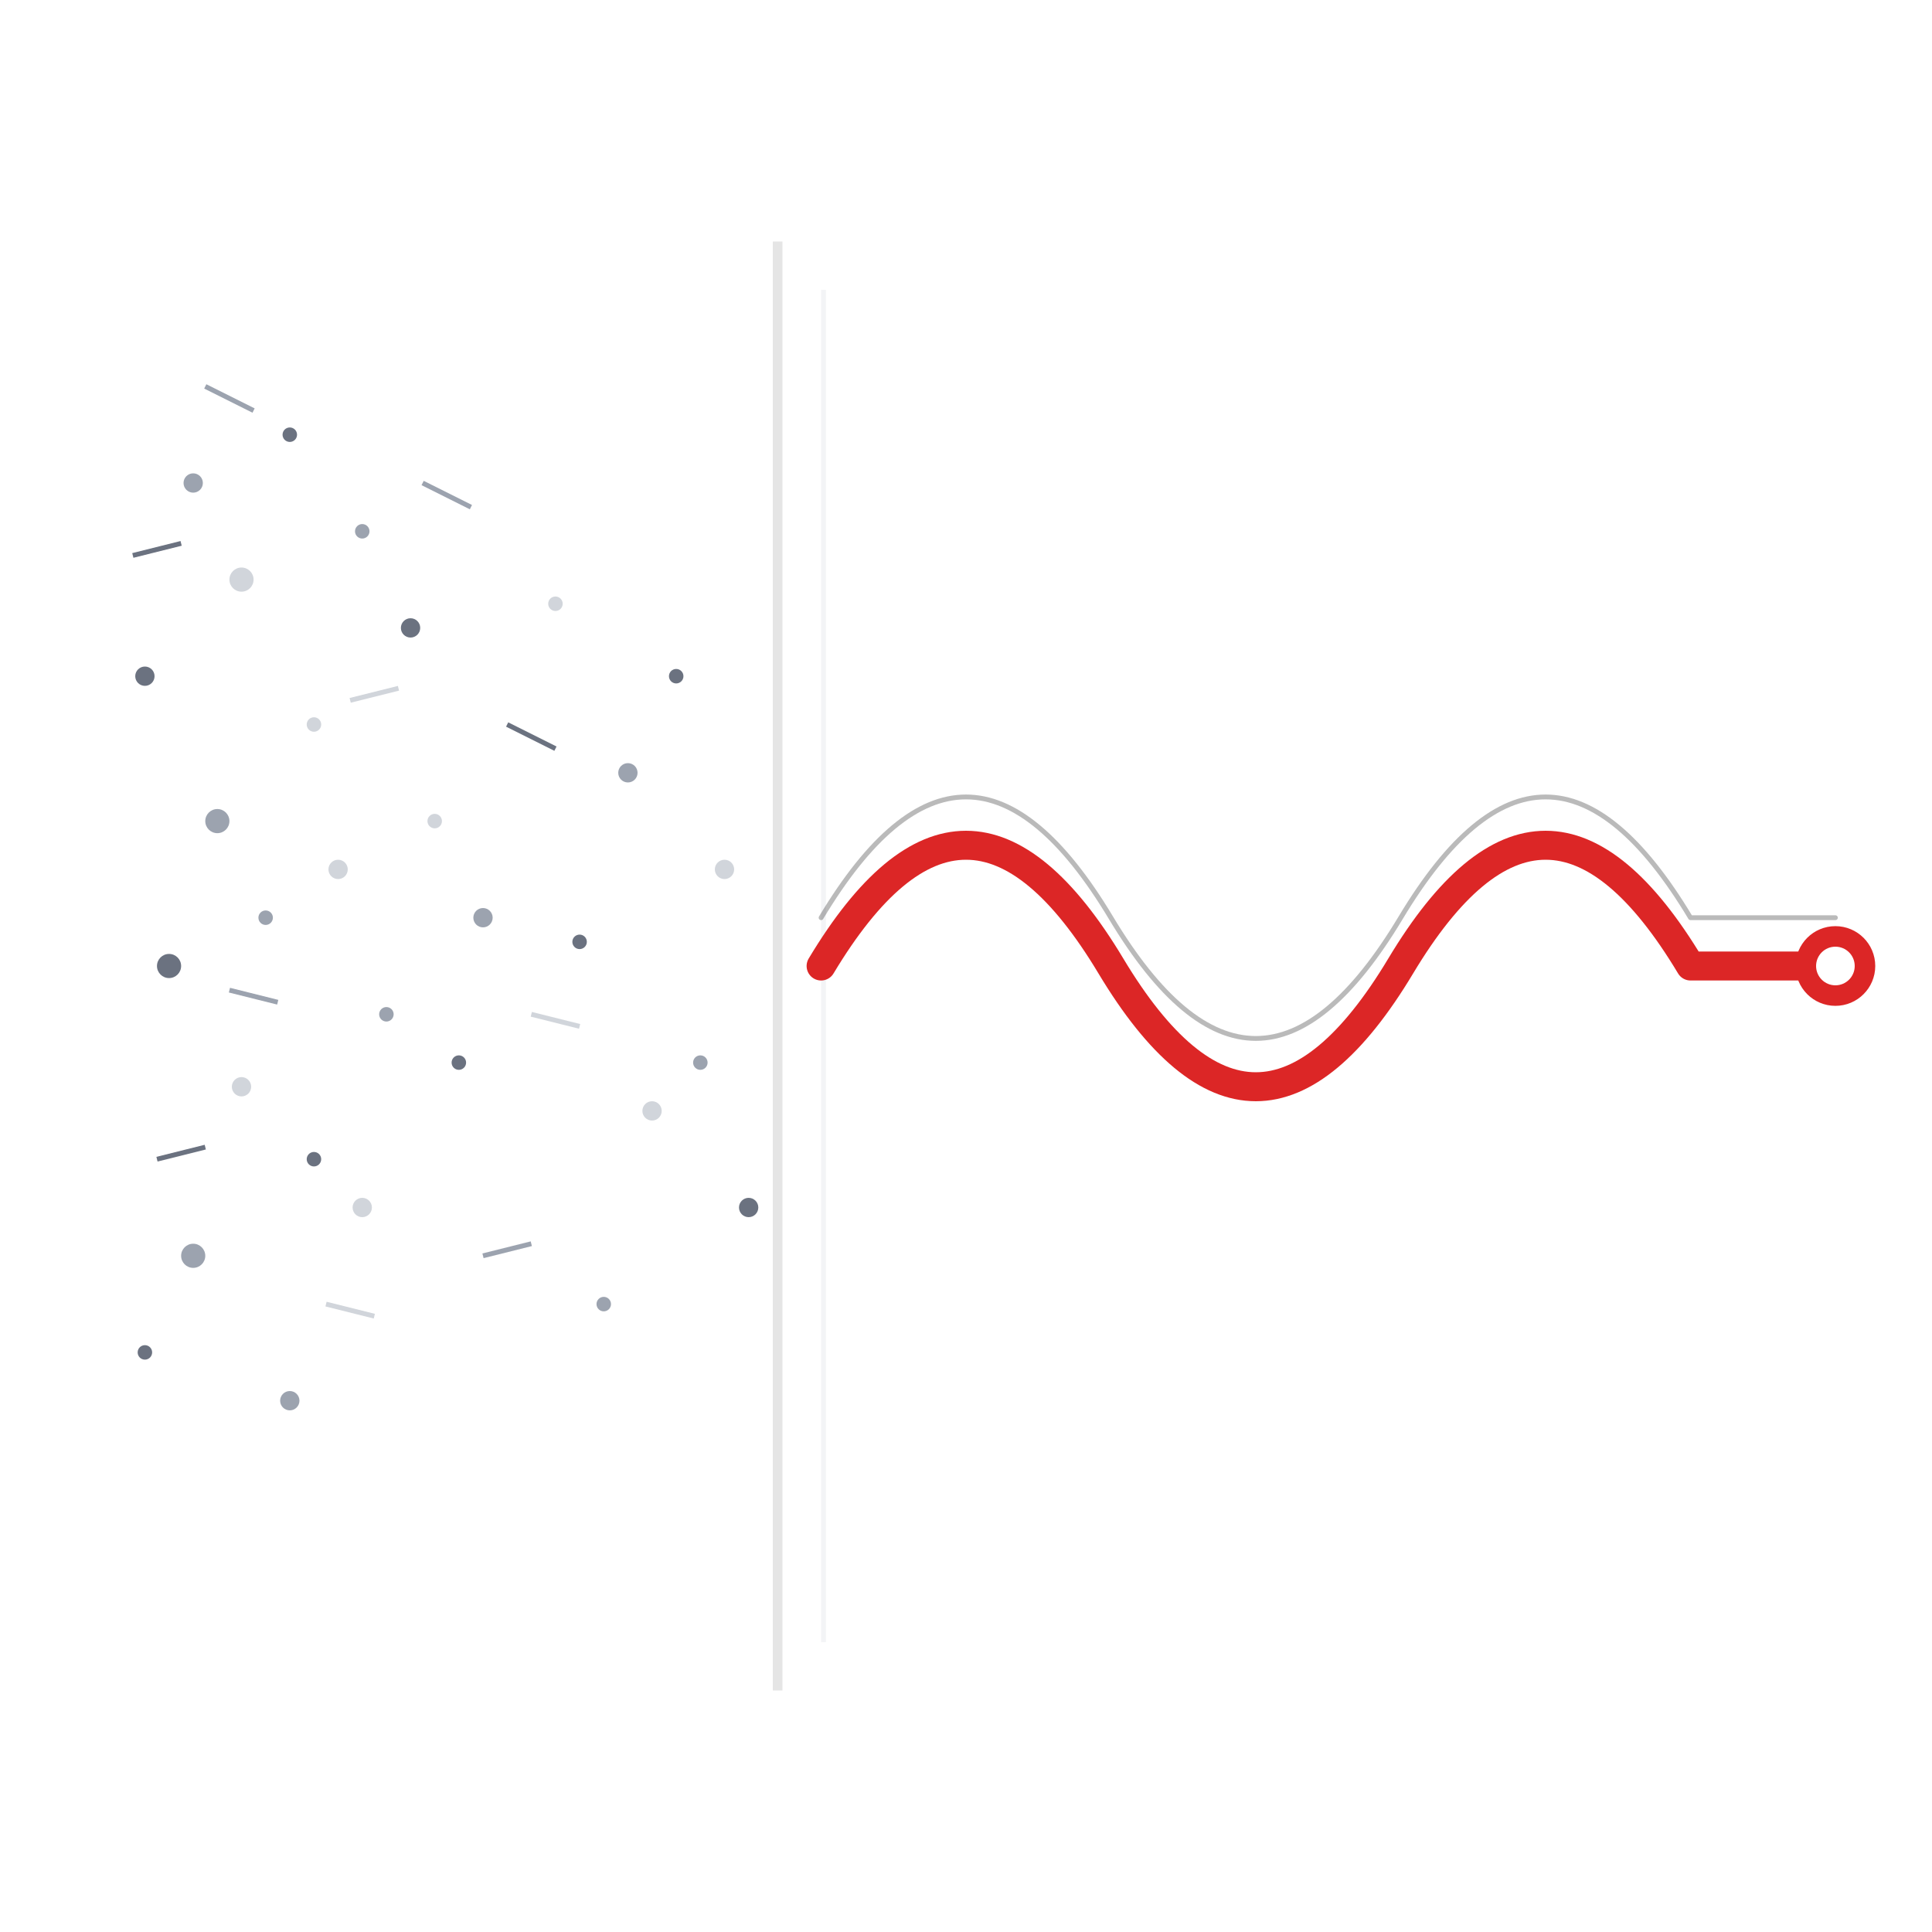
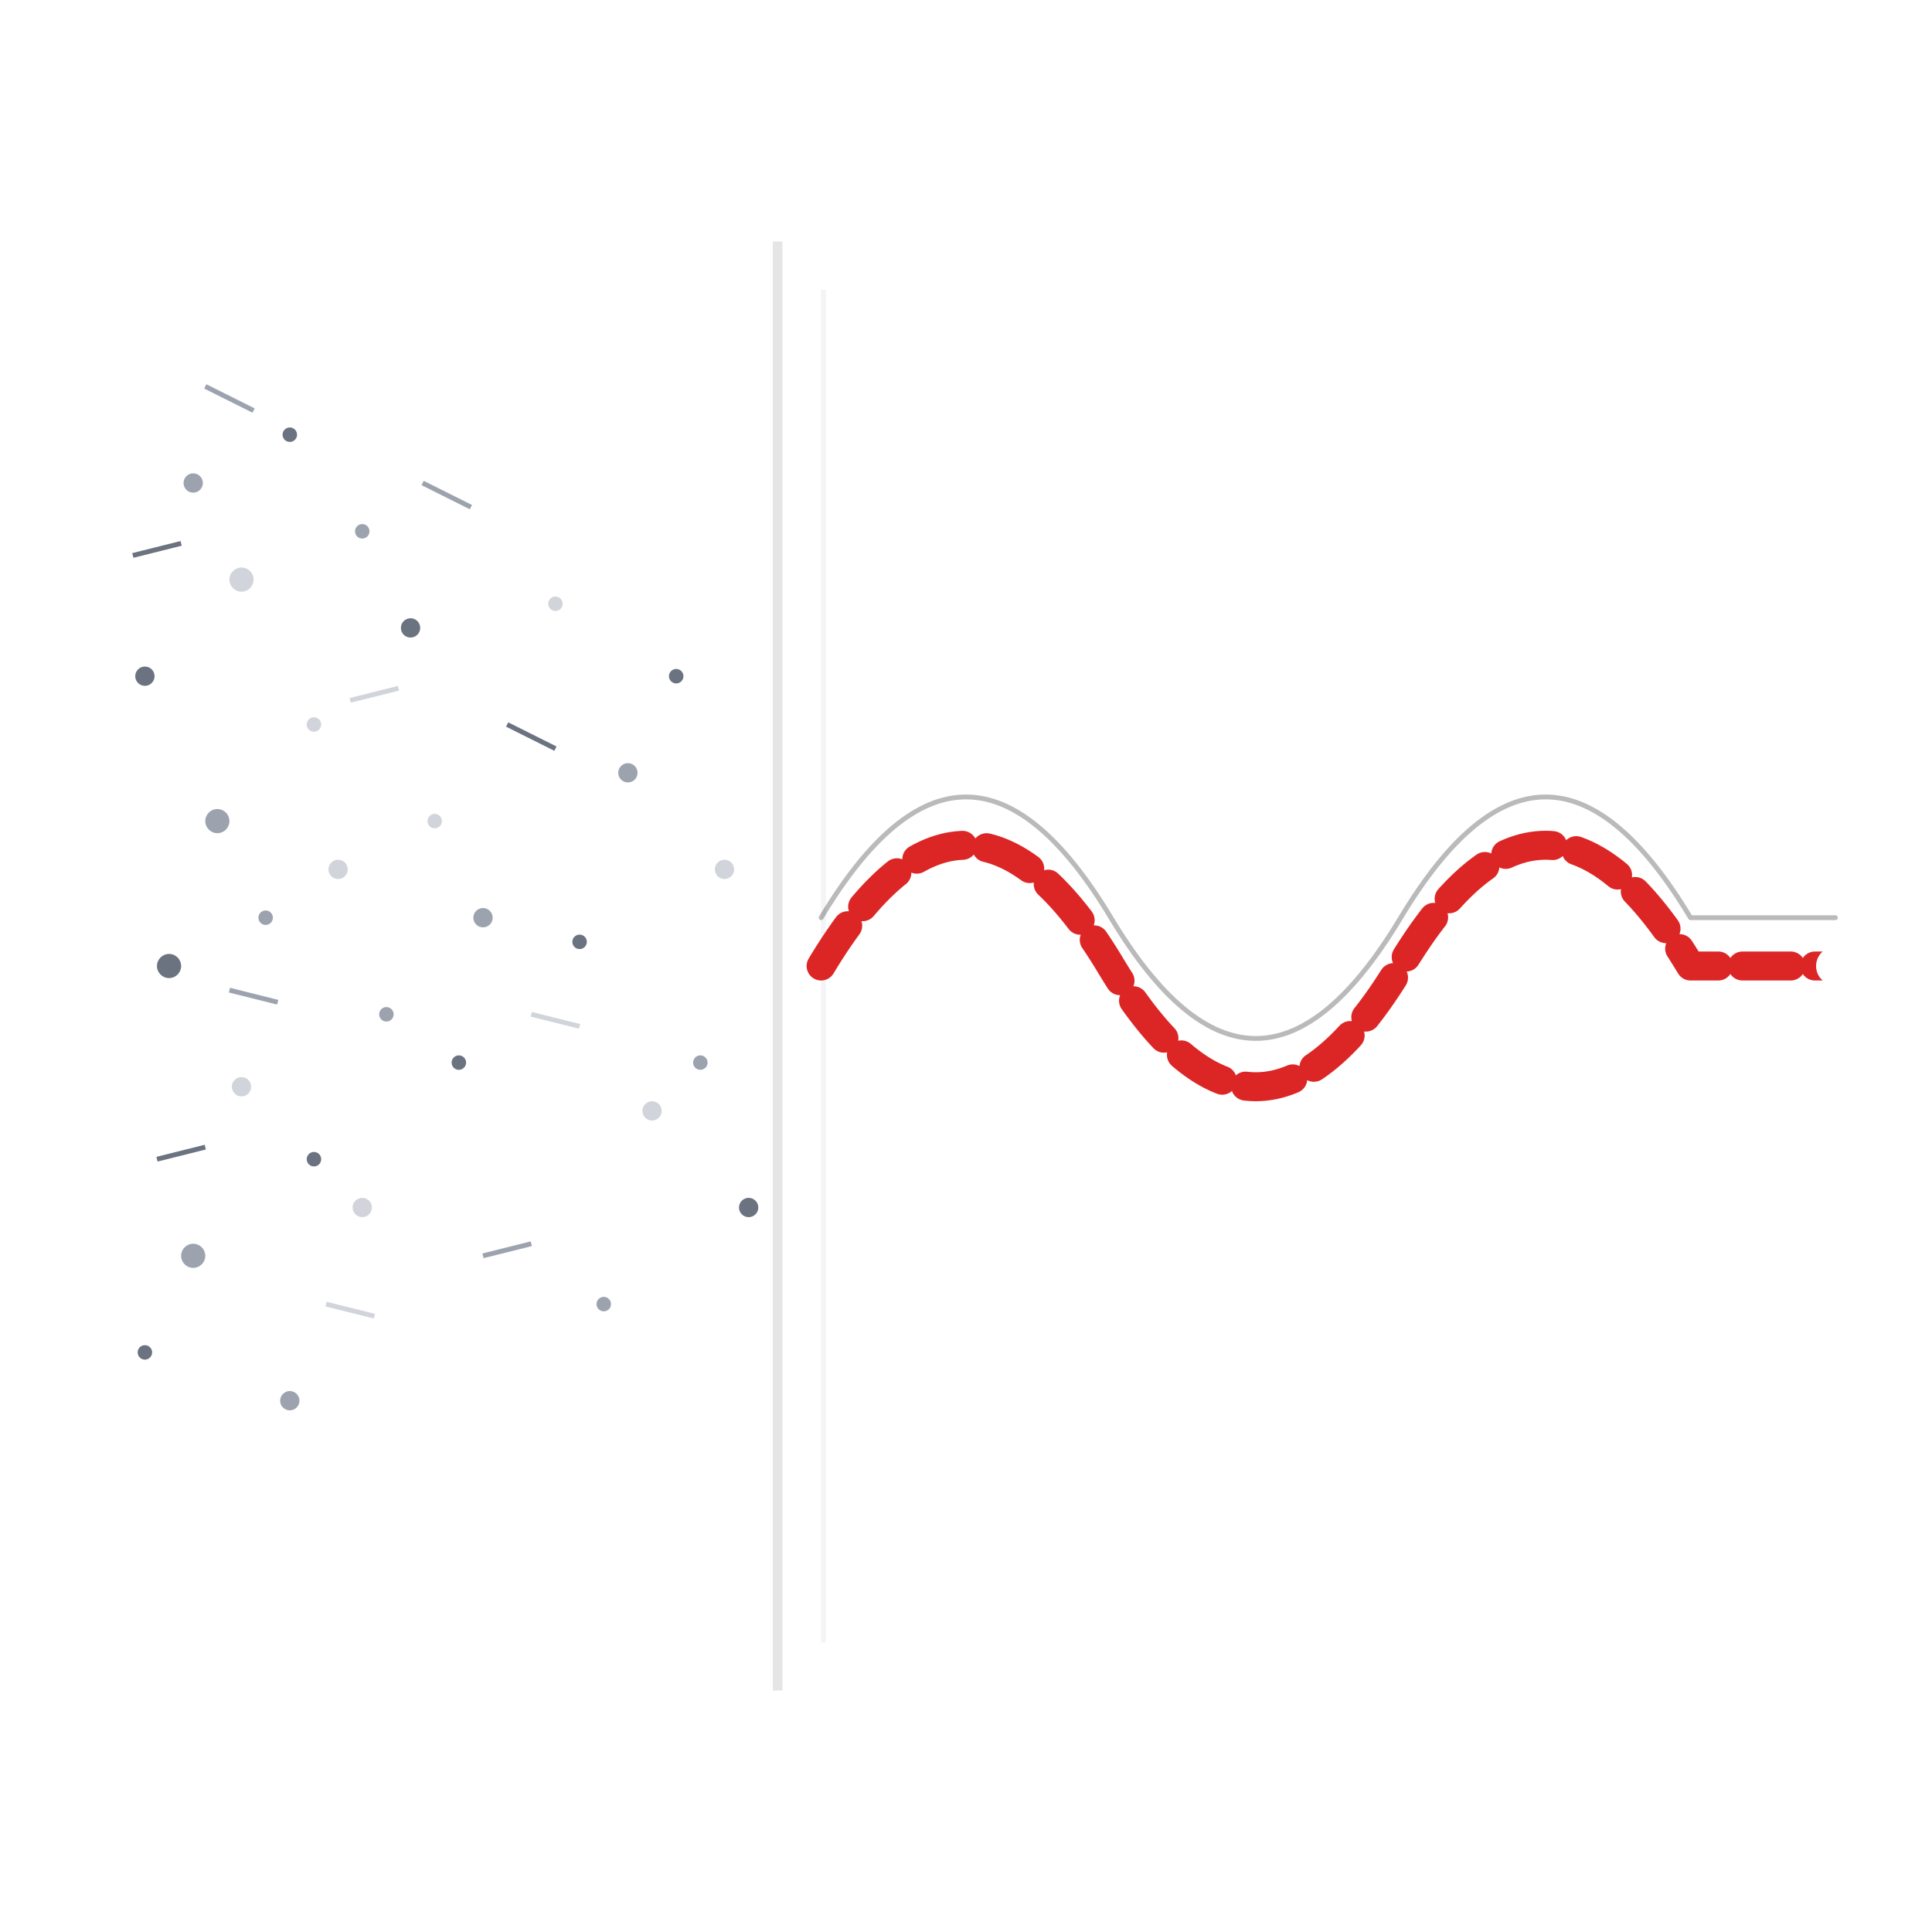
<svg xmlns="http://www.w3.org/2000/svg" width="800" height="800" viewBox="0 0 800 800" fill="none">
  <defs>
    <style>
      .bg { fill: #FFFFFF; }
      .black { fill: #171717; }
      .red { fill: #DC2626; stroke: #DC2626; }
      .gray { fill: #9CA3AF; }
      .gray-dark { fill: #6B7280; }
      .noise { fill: #D1D5DB; }

+       /* Signal wave pulsing animation - flowing motion along the wave */
      @keyframes signal-pulse {
-         0%, 100% { stroke-dashoffset: 0; }
-         50% { stroke-dashoffset: -40; }
+         0% { stroke-dashoffset: 0; }
+         100% { stroke-dashoffset: -80; }
      }

-       @keyframes noise-fade {
-         0%, 100% { opacity: 0.3; }
+       /* Signal glow pulsing */
+       @keyframes signal-glow {
+         0%, 100% {
+           stroke-width: 12;
+           opacity: 1;
+         }
+         50% {
+           stroke-width: 14;
+           opacity: 0.9;
+         }
+       }
+ 
+       /* Endpoint pulse */
+       @keyframes endpoint-pulse {
+         0%, 100% {
+           r: 16;
+           opacity: 1;
+         }
+         50% {
+           r: 20;
+           opacity: 0.8;
+         }
+       }
+ 
+       /* Noise fade animation - groups fade at different rates */
+       @keyframes noise-fade-1 {
+         0%, 100% { opacity: 0.25; }
        50% { opacity: 0.6; }
+       }
+ 
+       @keyframes noise-fade-2 {
+         0%, 100% { opacity: 0.5; }
+         50% { opacity: 0.2; }
+       }
+ 
+       @keyframes noise-fade-3 {
+         0%, 100% { opacity: 0.35; }
+         33% { opacity: 0.7; }
+         66% { opacity: 0.15; }
+       }
+ 
+       /* Noise drift animations - subtle position changes */
+       @keyframes noise-drift-1 {
+         0%, 100% { transform: translate(0, 0); }
+         25% { transform: translate(2px, -1px); }
+         50% { transform: translate(-1px, 2px); }
+         75% { transform: translate(1px, 1px); }
+       }
+ 
+       @keyframes noise-drift-2 {
+         0%, 100% { transform: translate(0, 0); }
+         33% { transform: translate(-2px, 1px); }
+         66% { transform: translate(1px, -2px); }
+       }
+ 
+       @keyframes noise-drift-3 {
+         0%, 100% { transform: translate(0, 0); }
+         50% { transform: translate(2px, 2px); }
+       }
+ 
+       /* Line flicker for noise lines */
+       @keyframes line-flicker {
+         0%, 100% { opacity: 0.4; }
+         25% { opacity: 0.7; }
+         50% { opacity: 0.3; }
+         75% { opacity: 0.6; }
+       }
+ 
+       .noise-group-1 {
+         animation: noise-fade-1 4s ease-in-out infinite, noise-drift-1 6s ease-in-out infinite;
+       }
+ 
+       .noise-group-2 {
+         animation: noise-fade-2 3.5s ease-in-out infinite, noise-drift-2 5s ease-in-out infinite;
+       }
+ 
+       .noise-group-3 {
+         animation: noise-fade-3 5s ease-in-out infinite, noise-drift-3 7s ease-in-out infinite;
+       }
+ 
+       .noise-lines {
+         animation: line-flicker 2.5s ease-in-out infinite;
+       }
+ 
+       .signal-wave {
+         animation: signal-pulse 1.5s linear infinite, signal-glow 2s ease-in-out infinite;
+         stroke-dasharray: 20 10;
+       }
+ 
+       .signal-endpoint {
+         animation: endpoint-pulse 2s ease-in-out infinite;
      }
    </style>
  </defs>
  <rect width="800" height="800" class="bg" />
-   <g style="animation: noise-fade 3s ease-in-out infinite;">
+   <g class="noise-group-1">
    <circle cx="80" cy="200" r="4" class="gray" />
    <circle cx="120" cy="180" r="3" class="gray-dark" />
    <circle cx="100" cy="240" r="5" class="noise" />
    <circle cx="150" cy="220" r="3" class="gray" />
    <circle cx="60" cy="280" r="4" class="gray-dark" />
    <circle cx="130" cy="300" r="3" class="noise" />
    <circle cx="90" cy="340" r="5" class="gray" />
+   </g>
+   <g class="noise-group-2">
    <circle cx="170" cy="260" r="4" class="gray-dark" />
    <circle cx="110" cy="380" r="3" class="gray" />
    <circle cx="140" cy="360" r="4" class="noise" />
    <circle cx="70" cy="400" r="5" class="gray-dark" />
    <circle cx="160" cy="420" r="3" class="gray" />
    <circle cx="100" cy="450" r="4" class="noise" />
    <circle cx="130" cy="480" r="3" class="gray-dark" />
+   </g>
+   <g class="noise-group-3">
    <circle cx="80" cy="520" r="5" class="gray" />
    <circle cx="150" cy="500" r="4" class="noise" />
    <circle cx="60" cy="560" r="3" class="gray-dark" />
    <circle cx="120" cy="580" r="4" class="gray" />
    <circle cx="180" cy="340" r="3" class="noise" />
    <circle cx="200" cy="380" r="4" class="gray" />
    <circle cx="190" cy="440" r="3" class="gray-dark" />
+   </g>
+   <g class="noise-lines">
    <line x1="85" y1="160" x2="105" y2="170" stroke="#9CA3AF" stroke-width="2" />
    <line x1="55" y1="230" x2="75" y2="225" stroke="#6B7280" stroke-width="2" />
    <line x1="145" y1="290" x2="165" y2="285" stroke="#D1D5DB" stroke-width="2" />
    <line x1="95" y1="410" x2="115" y2="415" stroke="#9CA3AF" stroke-width="2" />
    <line x1="65" y1="480" x2="85" y2="475" stroke="#6B7280" stroke-width="2" />
    <line x1="135" y1="540" x2="155" y2="545" stroke="#D1D5DB" stroke-width="2" />
    <line x1="175" y1="200" x2="195" y2="210" stroke="#9CA3AF" stroke-width="2" />
    <line x1="210" y1="300" x2="230" y2="310" stroke="#6B7280" stroke-width="2" />
    <line x1="220" y1="420" x2="240" y2="425" stroke="#D1D5DB" stroke-width="2" />
    <line x1="200" y1="520" x2="220" y2="515" stroke="#9CA3AF" stroke-width="2" />
+   </g>
+   <g class="noise-group-1" style="animation-delay: 0.5s;">
    <circle cx="230" cy="250" r="3" class="noise" />
    <circle cx="260" cy="320" r="4" class="gray" />
    <circle cx="240" cy="390" r="3" class="gray-dark" />
+   </g>
+   <g class="noise-group-2" style="animation-delay: 1s;">
    <circle cx="270" cy="460" r="4" class="noise" />
    <circle cx="250" cy="540" r="3" class="gray" />
    <circle cx="280" cy="280" r="3" class="gray-dark" />
+   </g>
+   <g class="noise-group-3" style="animation-delay: 0.75s;">
    <circle cx="300" cy="360" r="4" class="noise" />
    <circle cx="290" cy="440" r="3" class="gray" />
    <circle cx="310" cy="500" r="4" class="gray-dark" />
  </g>
  <rect x="320" y="100" width="4" height="600" fill="#E5E5E5" />
  <rect x="340" y="120" width="2" height="560" fill="#F3F4F6" />
-   <path d="M 340 400        Q 400 300, 460 400        Q 520 500, 580 400        Q 640 300, 700 400        L 760 400" stroke="#DC2626" stroke-width="12" fill="none" stroke-linecap="round" stroke-linejoin="round" style="animation: signal-pulse 2s linear infinite; stroke-dasharray: 40 0;" />
+   <path class="signal-wave" d="M 340 400        Q 400 300, 460 400        Q 520 500, 580 400        Q 640 300, 700 400        L 760 400" stroke="#DC2626" stroke-width="12" fill="none" stroke-linecap="round" stroke-linejoin="round" />
  <path d="M 340 400        Q 400 300, 460 400        Q 520 500, 580 400        Q 640 300, 700 400        L 760 400" stroke="#171717" stroke-width="2" fill="none" stroke-linecap="round" stroke-linejoin="round" transform="translate(0, -20)" opacity="0.3" />
-   <circle cx="760" cy="400" r="16" class="red" stroke="none" />
+   <circle cx="760" cy="400" class="red signal-endpoint" stroke="none" />
  <circle cx="760" cy="400" r="8" fill="#FFFFFF" />
</svg>
